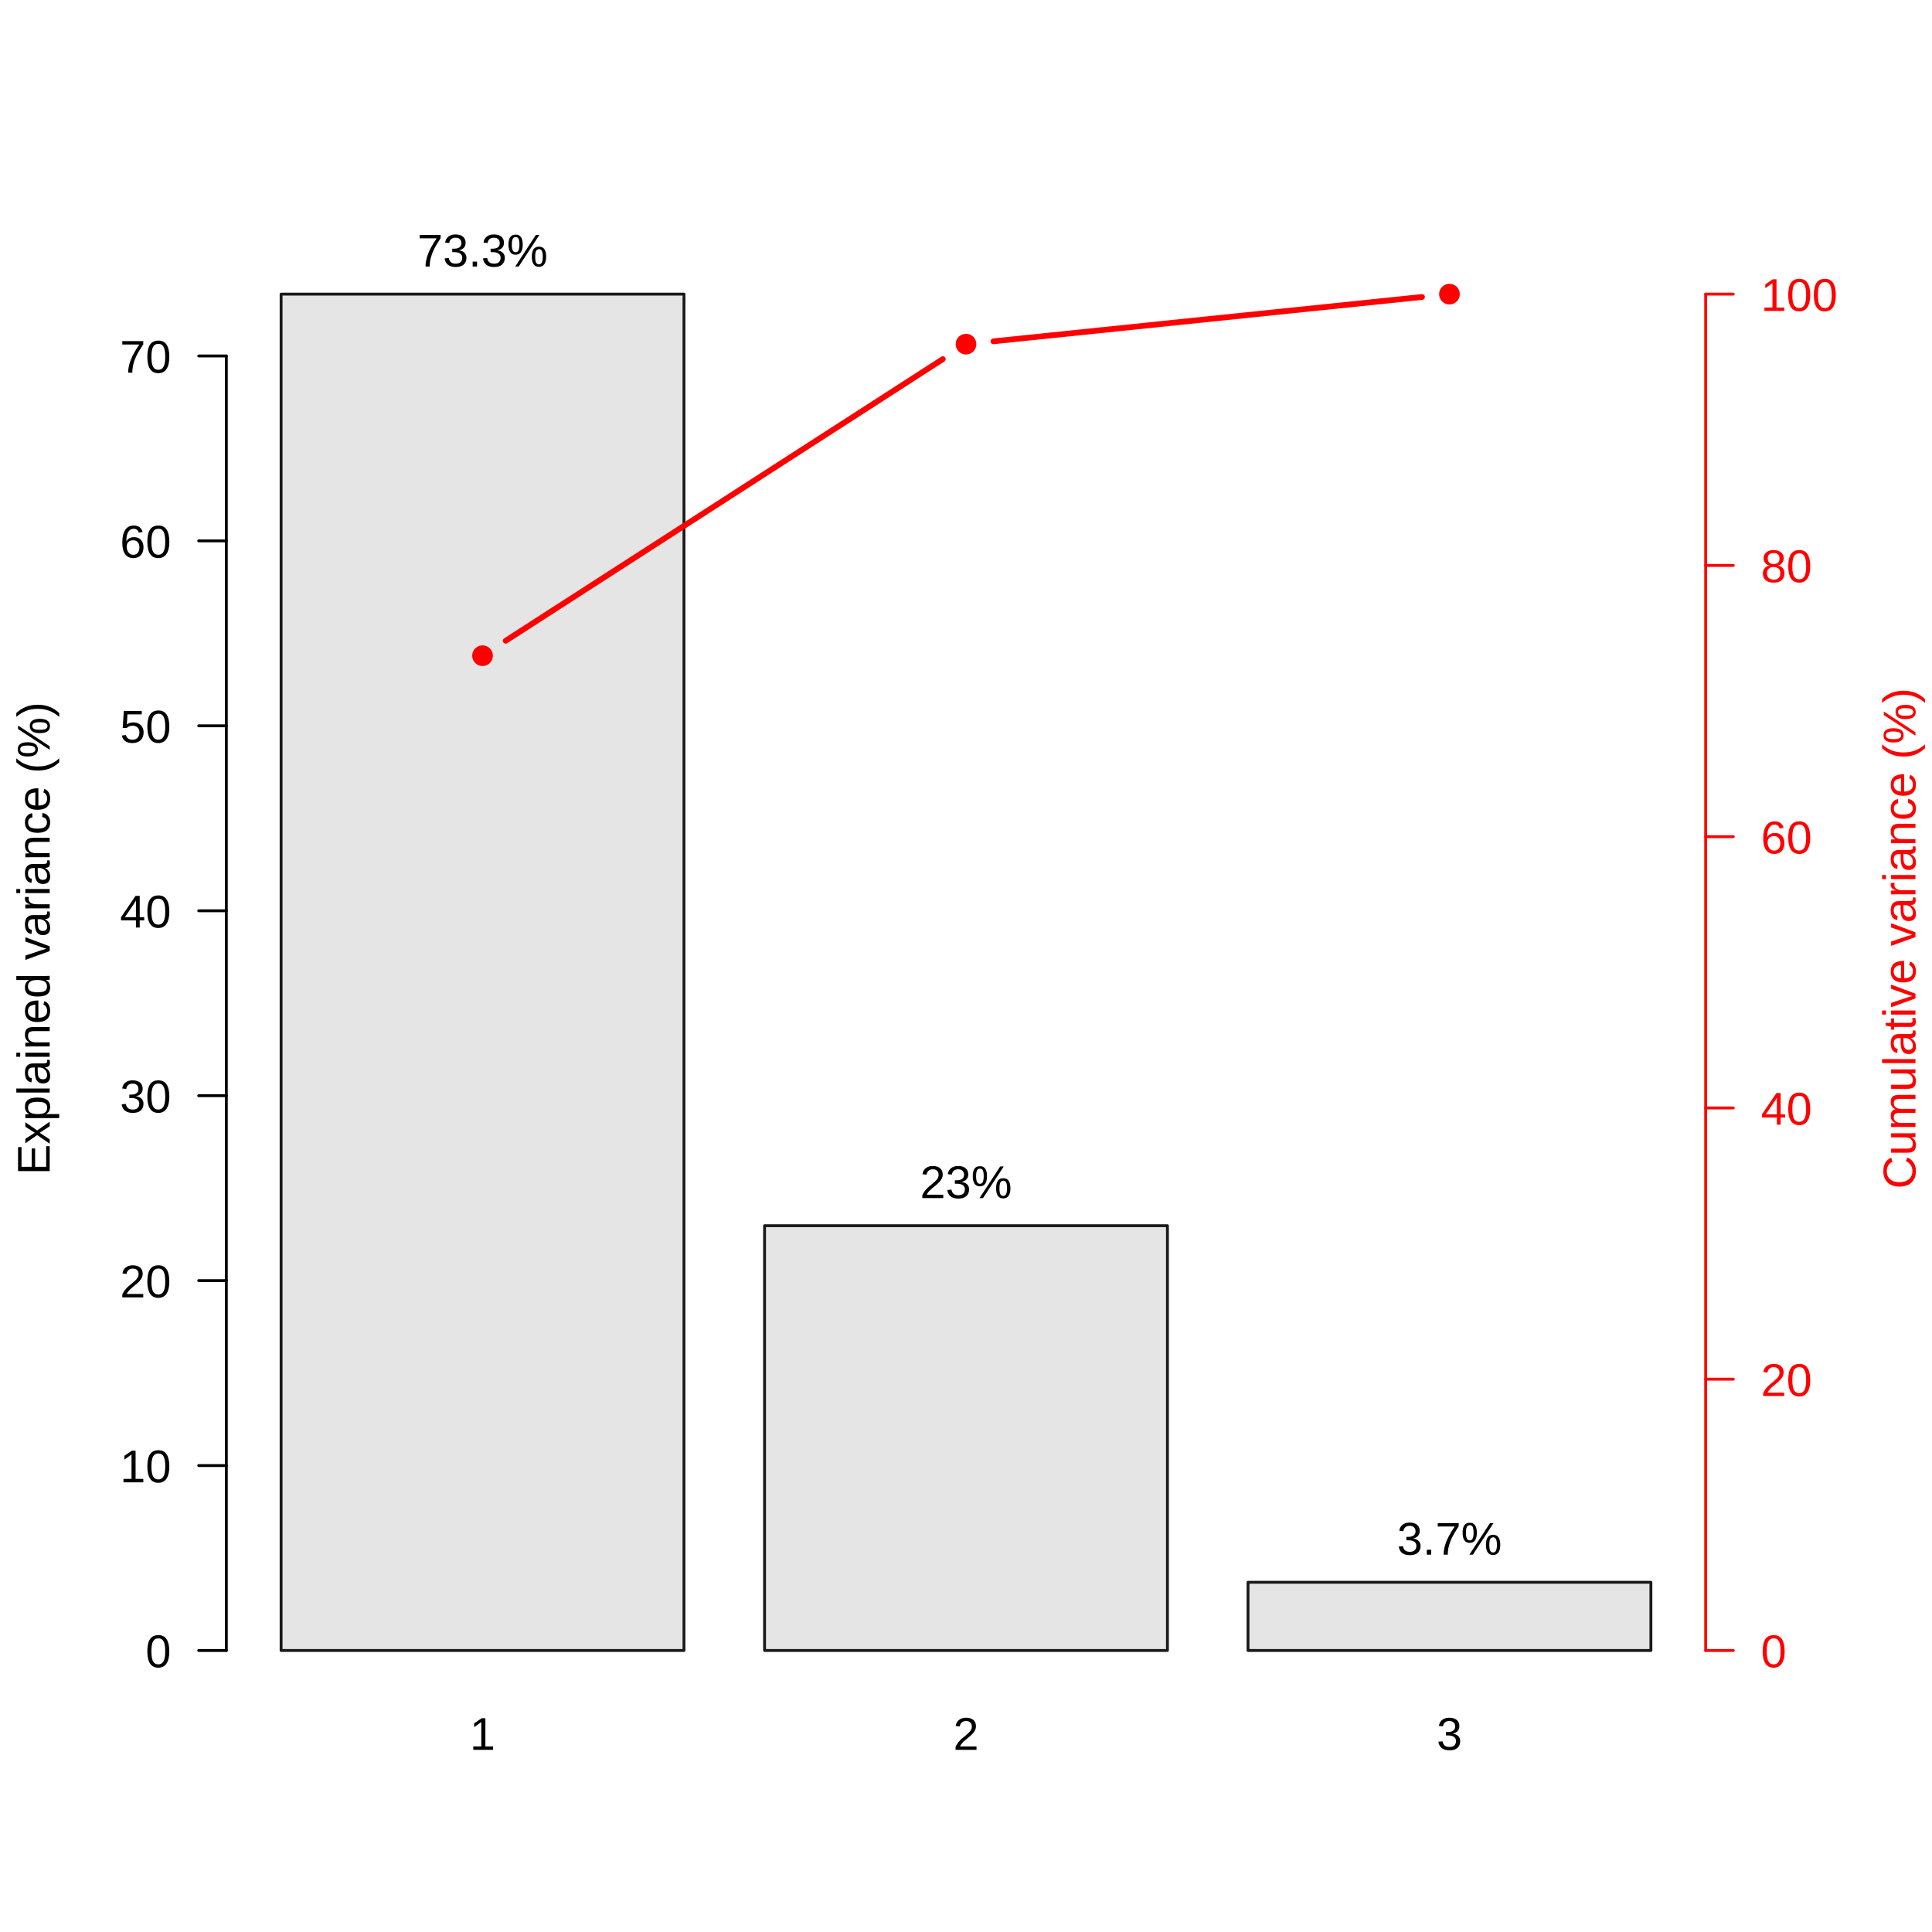
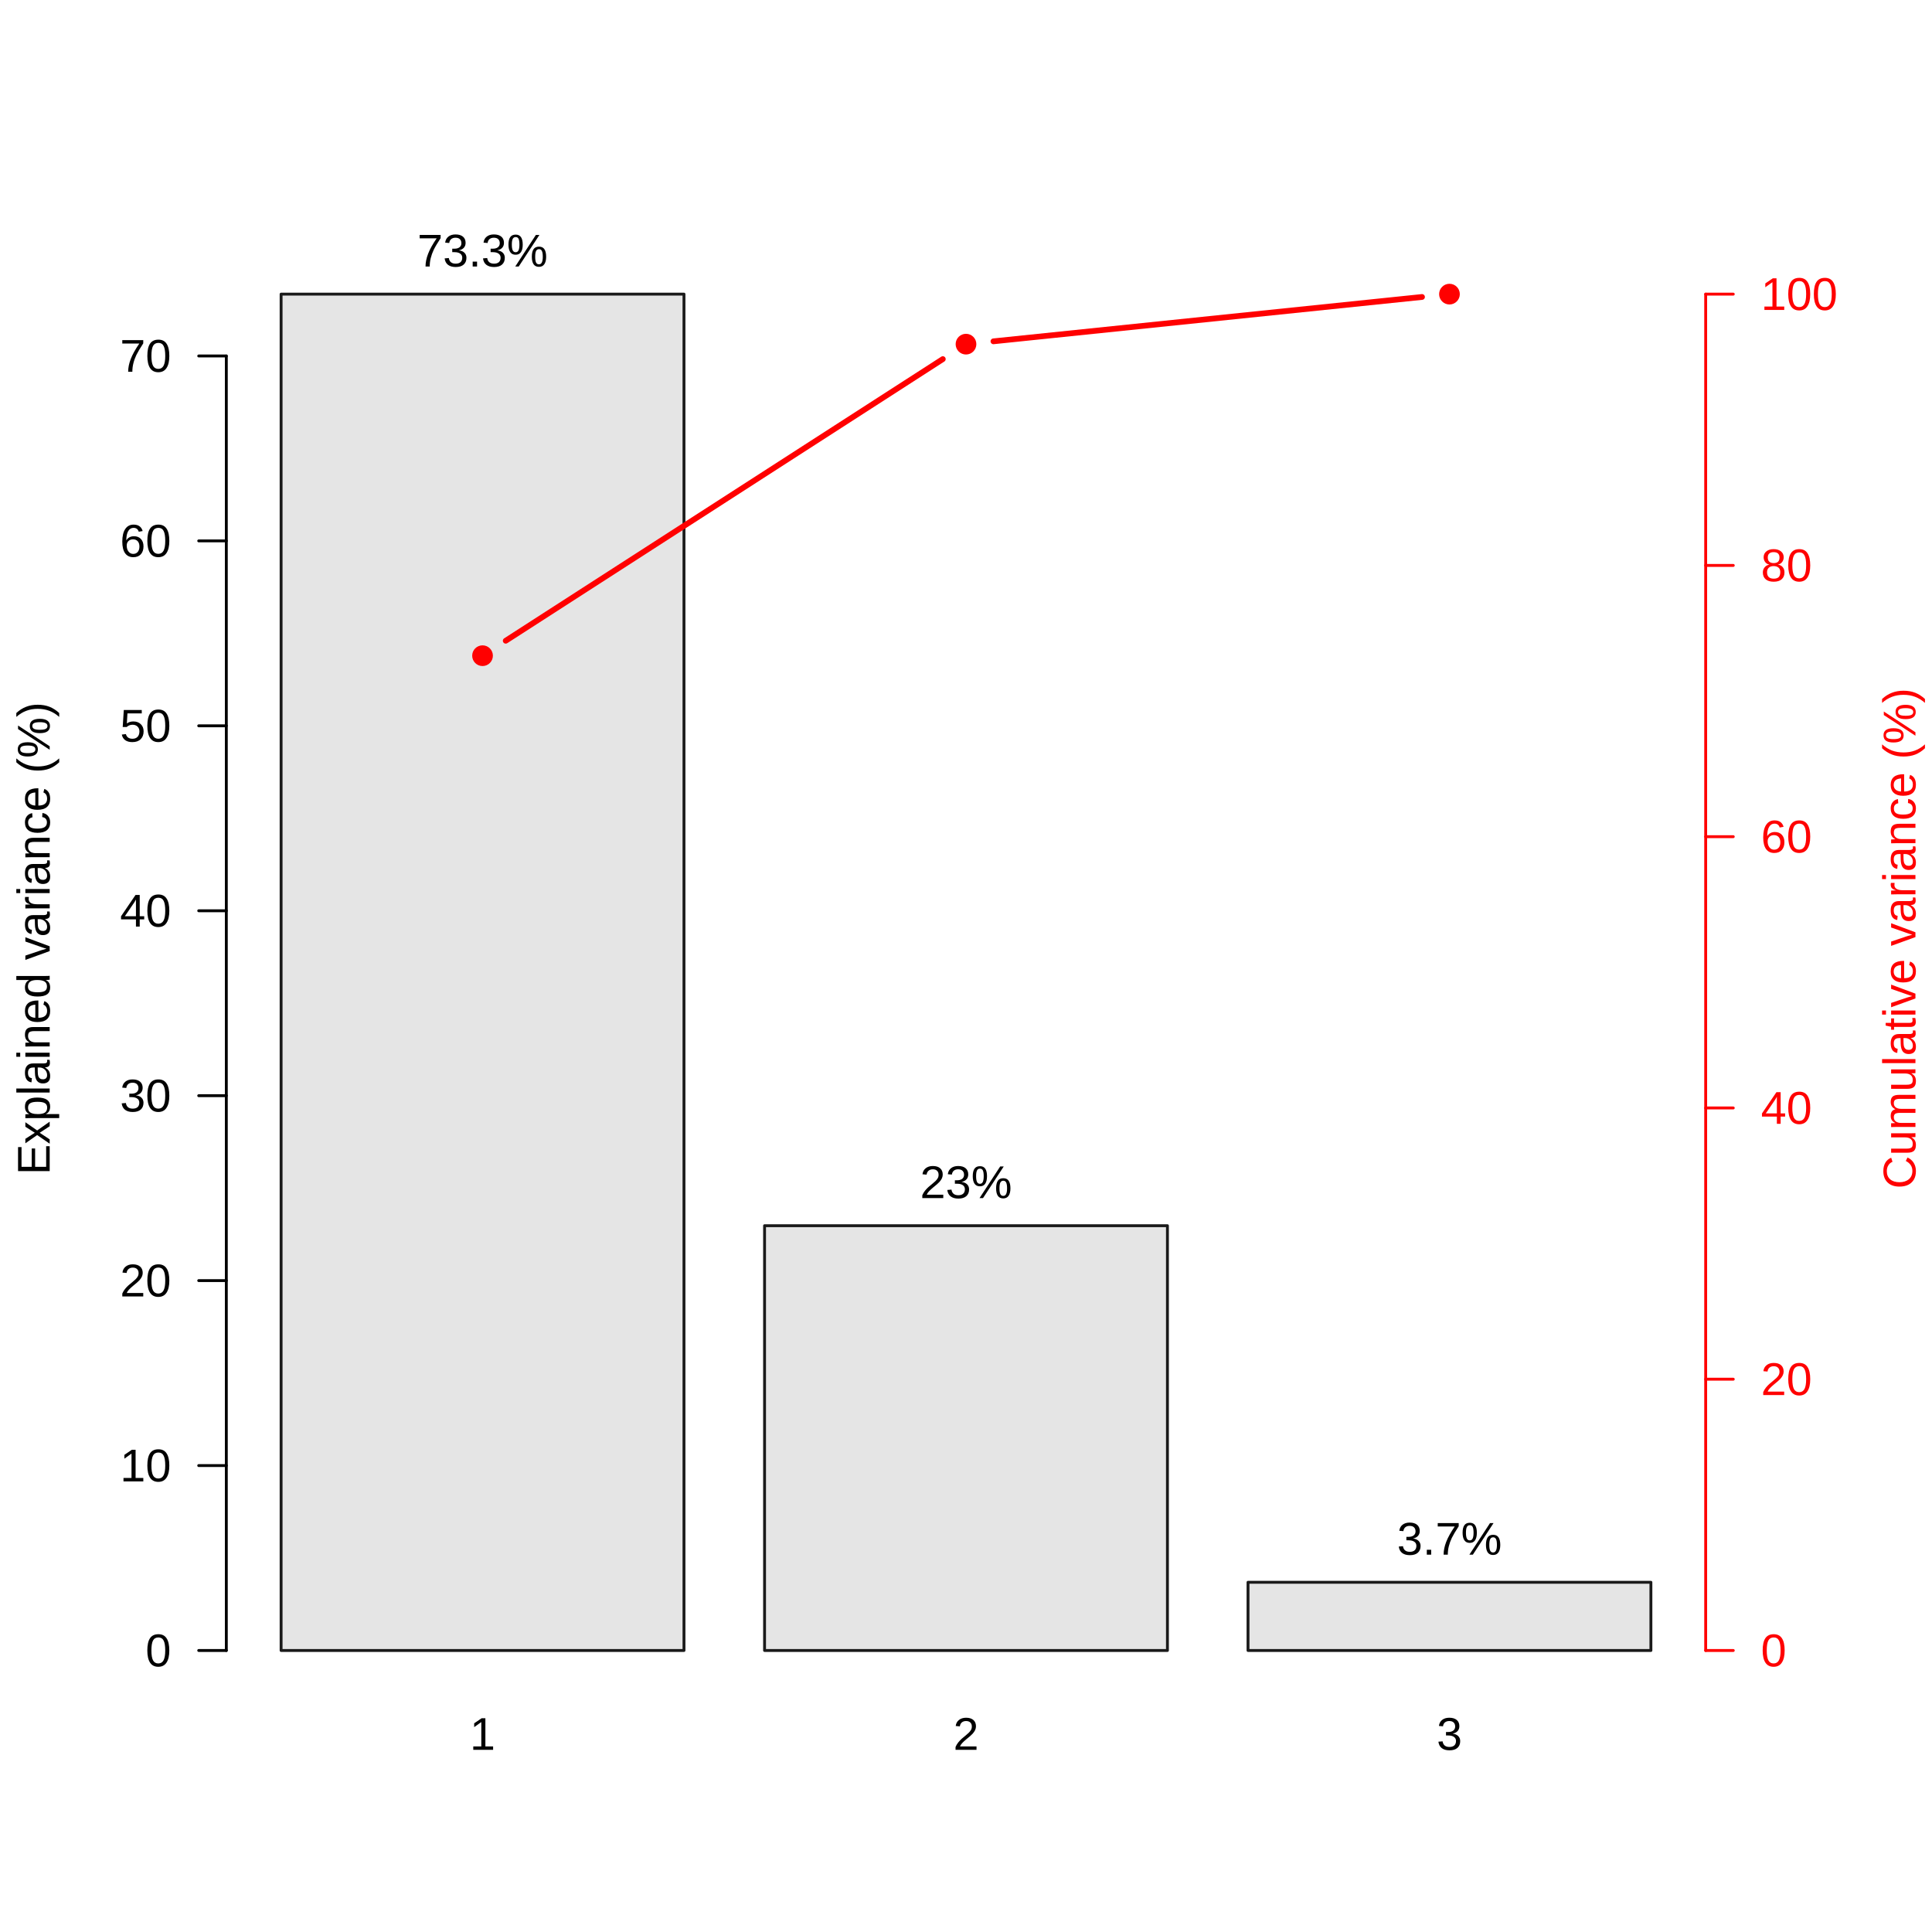
<svg xmlns="http://www.w3.org/2000/svg" class="svglite" width="504.00pt" height="504.00pt" viewBox="0 0 504.00 504.00">
  <defs>
    <style type="text/css">
    .svglite line, .svglite polyline, .svglite polygon, .svglite path, .svglite rect, .svglite circle {
      fill: none;
      stroke: #000000;
      stroke-linecap: round;
      stroke-linejoin: round;
      stroke-miterlimit: 10.00;
    }
    .svglite text {
      white-space: pre;
    }
  </style>
  </defs>
  <rect width="100%" height="100%" style="stroke: none; fill: #FFFFFF;" />
  <defs>
    <clipPath id="cpMC4wMHw1MDQuMDB8MC4wMHw1MDQuMDA=">
      <rect x="0.00" y="0.00" width="504.00" height="504.00" />
    </clipPath>
  </defs>
  <g clip-path="url(#cpMC4wMHw1MDQuMDB8MC4wMHw1MDQuMDA=)">
    <rect x="73.33" y="76.73" width="105.10" height="353.83" style="stroke-width: 0.75; stroke: #1A1A1A; fill: #E5E5E5;" />
    <rect x="199.45" y="319.75" width="105.10" height="110.81" style="stroke-width: 0.75; stroke: #1A1A1A; fill: #E5E5E5;" />
    <rect x="325.57" y="412.77" width="105.10" height="17.79" style="stroke-width: 0.75; stroke: #1A1A1A; fill: #E5E5E5;" />
-     <text x="125.88" y="456.48" text-anchor="middle" style="font-size: 12.00px; font-family: &quot;Arial&quot;;" textLength="7.64px" lengthAdjust="spacingAndGlyphs">1</text>
-     <text x="252.00" y="456.48" text-anchor="middle" style="font-size: 12.00px; font-family: &quot;Arial&quot;;" textLength="7.64px" lengthAdjust="spacingAndGlyphs">2</text>
-     <text x="378.12" y="456.48" text-anchor="middle" style="font-size: 12.00px; font-family: &quot;Arial&quot;;" textLength="7.64px" lengthAdjust="spacingAndGlyphs">3</text>
-     <text transform="translate(12.96,244.80) rotate(-90)" text-anchor="middle" style="font-size: 12.00px; font-family: &quot;Arial&quot;;" textLength="139.03px" lengthAdjust="spacingAndGlyphs">Explained variance (%)</text>
+     <text x="125.88" y="456.48" text-anchor="middle" style="font-size: 12.00px; font-family: &quot;Liberation Sans&quot;;" textLength="6.67px" lengthAdjust="spacingAndGlyphs">1</text>
+     <text x="252.00" y="456.48" text-anchor="middle" style="font-size: 12.00px; font-family: &quot;Liberation Sans&quot;;" textLength="6.67px" lengthAdjust="spacingAndGlyphs">2</text>
+     <text x="378.12" y="456.48" text-anchor="middle" style="font-size: 12.00px; font-family: &quot;Liberation Sans&quot;;" textLength="6.67px" lengthAdjust="spacingAndGlyphs">3</text>
+     <text transform="translate(12.96,244.80) rotate(-90)" text-anchor="middle" style="font-size: 12.00px; font-family: &quot;Liberation Sans&quot;;" textLength="123.41px" lengthAdjust="spacingAndGlyphs">Explained variance (%)</text>
    <line x1="59.04" y1="430.56" x2="59.04" y2="92.86" style="stroke-width: 0.75;" />
    <line x1="59.04" y1="430.56" x2="51.84" y2="430.56" style="stroke-width: 0.75;" />
    <line x1="59.04" y1="382.32" x2="51.84" y2="382.32" style="stroke-width: 0.75;" />
    <line x1="59.04" y1="334.07" x2="51.84" y2="334.07" style="stroke-width: 0.75;" />
    <line x1="59.04" y1="285.83" x2="51.84" y2="285.83" style="stroke-width: 0.75;" />
    <line x1="59.04" y1="237.59" x2="51.84" y2="237.59" style="stroke-width: 0.75;" />
    <line x1="59.04" y1="189.34" x2="51.84" y2="189.34" style="stroke-width: 0.75;" />
    <line x1="59.04" y1="141.10" x2="51.84" y2="141.10" style="stroke-width: 0.75;" />
    <line x1="59.04" y1="92.86" x2="51.84" y2="92.86" style="stroke-width: 0.75;" />
-     <text x="44.64" y="434.93" text-anchor="end" style="font-size: 12.00px; font-family: &quot;Arial&quot;;" textLength="7.64px" lengthAdjust="spacingAndGlyphs">0</text>
-     <text x="44.64" y="386.69" text-anchor="end" style="font-size: 12.00px; font-family: &quot;Arial&quot;;" textLength="15.28px" lengthAdjust="spacingAndGlyphs">10</text>
-     <text x="44.64" y="338.45" text-anchor="end" style="font-size: 12.00px; font-family: &quot;Arial&quot;;" textLength="15.28px" lengthAdjust="spacingAndGlyphs">20</text>
-     <text x="44.64" y="290.20" text-anchor="end" style="font-size: 12.00px; font-family: &quot;Arial&quot;;" textLength="15.28px" lengthAdjust="spacingAndGlyphs">30</text>
-     <text x="44.64" y="241.96" text-anchor="end" style="font-size: 12.00px; font-family: &quot;Arial&quot;;" textLength="15.28px" lengthAdjust="spacingAndGlyphs">40</text>
-     <text x="44.64" y="193.72" text-anchor="end" style="font-size: 12.00px; font-family: &quot;Arial&quot;;" textLength="15.28px" lengthAdjust="spacingAndGlyphs">50</text>
-     <text x="44.64" y="145.47" text-anchor="end" style="font-size: 12.00px; font-family: &quot;Arial&quot;;" textLength="15.28px" lengthAdjust="spacingAndGlyphs">60</text>
-     <text x="44.64" y="97.23" text-anchor="end" style="font-size: 12.00px; font-family: &quot;Arial&quot;;" textLength="15.28px" lengthAdjust="spacingAndGlyphs">70</text>
+     <text x="44.64" y="434.69" text-anchor="end" style="font-size: 12.00px; font-family: &quot;Liberation Sans&quot;;" textLength="6.67px" lengthAdjust="spacingAndGlyphs">0</text>
+     <text x="44.64" y="386.45" text-anchor="end" style="font-size: 12.00px; font-family: &quot;Liberation Sans&quot;;" textLength="13.35px" lengthAdjust="spacingAndGlyphs">10</text>
+     <text x="44.64" y="338.20" text-anchor="end" style="font-size: 12.00px; font-family: &quot;Liberation Sans&quot;;" textLength="13.35px" lengthAdjust="spacingAndGlyphs">20</text>
+     <text x="44.64" y="289.96" text-anchor="end" style="font-size: 12.00px; font-family: &quot;Liberation Sans&quot;;" textLength="13.35px" lengthAdjust="spacingAndGlyphs">30</text>
+     <text x="44.64" y="241.72" text-anchor="end" style="font-size: 12.00px; font-family: &quot;Liberation Sans&quot;;" textLength="13.35px" lengthAdjust="spacingAndGlyphs">40</text>
+     <text x="44.64" y="193.47" text-anchor="end" style="font-size: 12.00px; font-family: &quot;Liberation Sans&quot;;" textLength="13.35px" lengthAdjust="spacingAndGlyphs">50</text>
+     <text x="44.64" y="145.23" text-anchor="end" style="font-size: 12.00px; font-family: &quot;Liberation Sans&quot;;" textLength="13.35px" lengthAdjust="spacingAndGlyphs">60</text>
+     <text x="44.64" y="96.98" text-anchor="end" style="font-size: 12.00px; font-family: &quot;Liberation Sans&quot;;" textLength="13.35px" lengthAdjust="spacingAndGlyphs">70</text>
  </g>
  <defs>
    <clipPath id="cpNTkuMDR8NDQ0Ljk2fDU5LjA0fDQzMC41Ng==">
      <rect x="59.04" y="59.04" width="385.92" height="371.52" />
    </clipPath>
  </defs>
  <g clip-path="url(#cpNTkuMDR8NDQ0Ljk2fDU5LjA0fDQzMC41Ng==)">
-     <text x="125.88" y="69.53" text-anchor="middle" style="font-size: 12.00px; font-family: &quot;Arial&quot;;" textLength="38.14px" lengthAdjust="spacingAndGlyphs">73.3%</text>
-     <text x="252.00" y="312.55" text-anchor="middle" style="font-size: 12.00px; font-family: &quot;Arial&quot;;" textLength="26.68px" lengthAdjust="spacingAndGlyphs">23%</text>
-     <text x="378.12" y="405.57" text-anchor="middle" style="font-size: 12.00px; font-family: &quot;Arial&quot;;" textLength="30.50px" lengthAdjust="spacingAndGlyphs">3.7%</text>
+     <text x="125.88" y="69.53" text-anchor="middle" style="font-size: 12.00px; font-family: &quot;Liberation Sans&quot;;" textLength="34.03px" lengthAdjust="spacingAndGlyphs">73.3%</text>
+     <text x="252.00" y="312.55" text-anchor="middle" style="font-size: 12.00px; font-family: &quot;Liberation Sans&quot;;" textLength="24.02px" lengthAdjust="spacingAndGlyphs">23%</text>
+     <text x="378.12" y="405.57" text-anchor="middle" style="font-size: 12.00px; font-family: &quot;Liberation Sans&quot;;" textLength="27.35px" lengthAdjust="spacingAndGlyphs">3.7%</text>
    <line x1="131.93" y1="167.15" x2="245.95" y2="93.68" style="stroke-width: 1.50; stroke: #FF0000;" />
    <line x1="259.16" y1="89.04" x2="370.96" y2="77.47" style="stroke-width: 1.50; stroke: #FF0000;" />
    <circle cx="125.88" cy="171.05" r="2.70" style="stroke-width: 1.50; stroke: none; fill: #FF0000;" />
    <circle cx="252.00" cy="89.78" r="2.70" style="stroke-width: 1.50; stroke: none; fill: #FF0000;" />
    <circle cx="378.12" cy="76.73" r="2.70" style="stroke-width: 1.50; stroke: none; fill: #FF0000;" />
  </g>
  <g clip-path="url(#cpMC4wMHw1MDQuMDB8MC4wMHw1MDQuMDA=)">
    <line x1="444.96" y1="430.56" x2="444.96" y2="76.73" style="stroke-width: 0.75; stroke: #FF0000;" />
    <line x1="444.96" y1="430.56" x2="452.16" y2="430.56" style="stroke-width: 0.75; stroke: #FF0000;" />
    <line x1="444.96" y1="359.79" x2="452.16" y2="359.79" style="stroke-width: 0.75; stroke: #FF0000;" />
    <line x1="444.96" y1="289.03" x2="452.16" y2="289.03" style="stroke-width: 0.75; stroke: #FF0000;" />
    <line x1="444.96" y1="218.26" x2="452.16" y2="218.26" style="stroke-width: 0.75; stroke: #FF0000;" />
    <line x1="444.96" y1="147.50" x2="452.16" y2="147.50" style="stroke-width: 0.75; stroke: #FF0000;" />
    <line x1="444.96" y1="76.73" x2="452.16" y2="76.73" style="stroke-width: 0.75; stroke: #FF0000;" />
-     <text x="459.36" y="434.93" style="font-size: 12.00px;fill: #FF0000; font-family: &quot;Arial&quot;;" textLength="7.64px" lengthAdjust="spacingAndGlyphs">0</text>
-     <text x="459.36" y="364.17" style="font-size: 12.00px;fill: #FF0000; font-family: &quot;Arial&quot;;" textLength="15.28px" lengthAdjust="spacingAndGlyphs">20</text>
-     <text x="459.36" y="293.40" style="font-size: 12.00px;fill: #FF0000; font-family: &quot;Arial&quot;;" textLength="15.28px" lengthAdjust="spacingAndGlyphs">40</text>
-     <text x="459.36" y="222.64" style="font-size: 12.00px;fill: #FF0000; font-family: &quot;Arial&quot;;" textLength="15.28px" lengthAdjust="spacingAndGlyphs">60</text>
-     <text x="459.36" y="151.87" style="font-size: 12.00px;fill: #FF0000; font-family: &quot;Arial&quot;;" textLength="15.28px" lengthAdjust="spacingAndGlyphs">80</text>
-     <text x="459.36" y="81.11" style="font-size: 12.00px;fill: #FF0000; font-family: &quot;Arial&quot;;" textLength="22.92px" lengthAdjust="spacingAndGlyphs">100</text>
-     <text transform="translate(499.68,244.80) rotate(-90)" text-anchor="middle" style="font-size: 12.00px;fill: #FF0000; font-family: &quot;Arial&quot;;" textLength="148.61px" lengthAdjust="spacingAndGlyphs">Cumulative variance (%)</text>
+     <text x="459.36" y="434.69" style="font-size: 12.00px;fill: #FF0000; font-family: &quot;Liberation Sans&quot;;" textLength="6.67px" lengthAdjust="spacingAndGlyphs">0</text>
+     <text x="459.36" y="363.92" style="font-size: 12.00px;fill: #FF0000; font-family: &quot;Liberation Sans&quot;;" textLength="13.35px" lengthAdjust="spacingAndGlyphs">20</text>
+     <text x="459.36" y="293.16" style="font-size: 12.00px;fill: #FF0000; font-family: &quot;Liberation Sans&quot;;" textLength="13.35px" lengthAdjust="spacingAndGlyphs">40</text>
+     <text x="459.36" y="222.39" style="font-size: 12.00px;fill: #FF0000; font-family: &quot;Liberation Sans&quot;;" textLength="13.35px" lengthAdjust="spacingAndGlyphs">60</text>
+     <text x="459.36" y="151.63" style="font-size: 12.00px;fill: #FF0000; font-family: &quot;Liberation Sans&quot;;" textLength="13.35px" lengthAdjust="spacingAndGlyphs">80</text>
+     <text x="459.36" y="80.86" style="font-size: 12.00px;fill: #FF0000; font-family: &quot;Liberation Sans&quot;;" textLength="20.02px" lengthAdjust="spacingAndGlyphs">100</text>
+     <text transform="translate(499.68,244.80) rotate(-90)" text-anchor="middle" style="font-size: 12.00px;fill: #FF0000; font-family: &quot;Liberation Sans&quot;;" textLength="130.73px" lengthAdjust="spacingAndGlyphs">Cumulative variance (%)</text>
  </g>
</svg>
